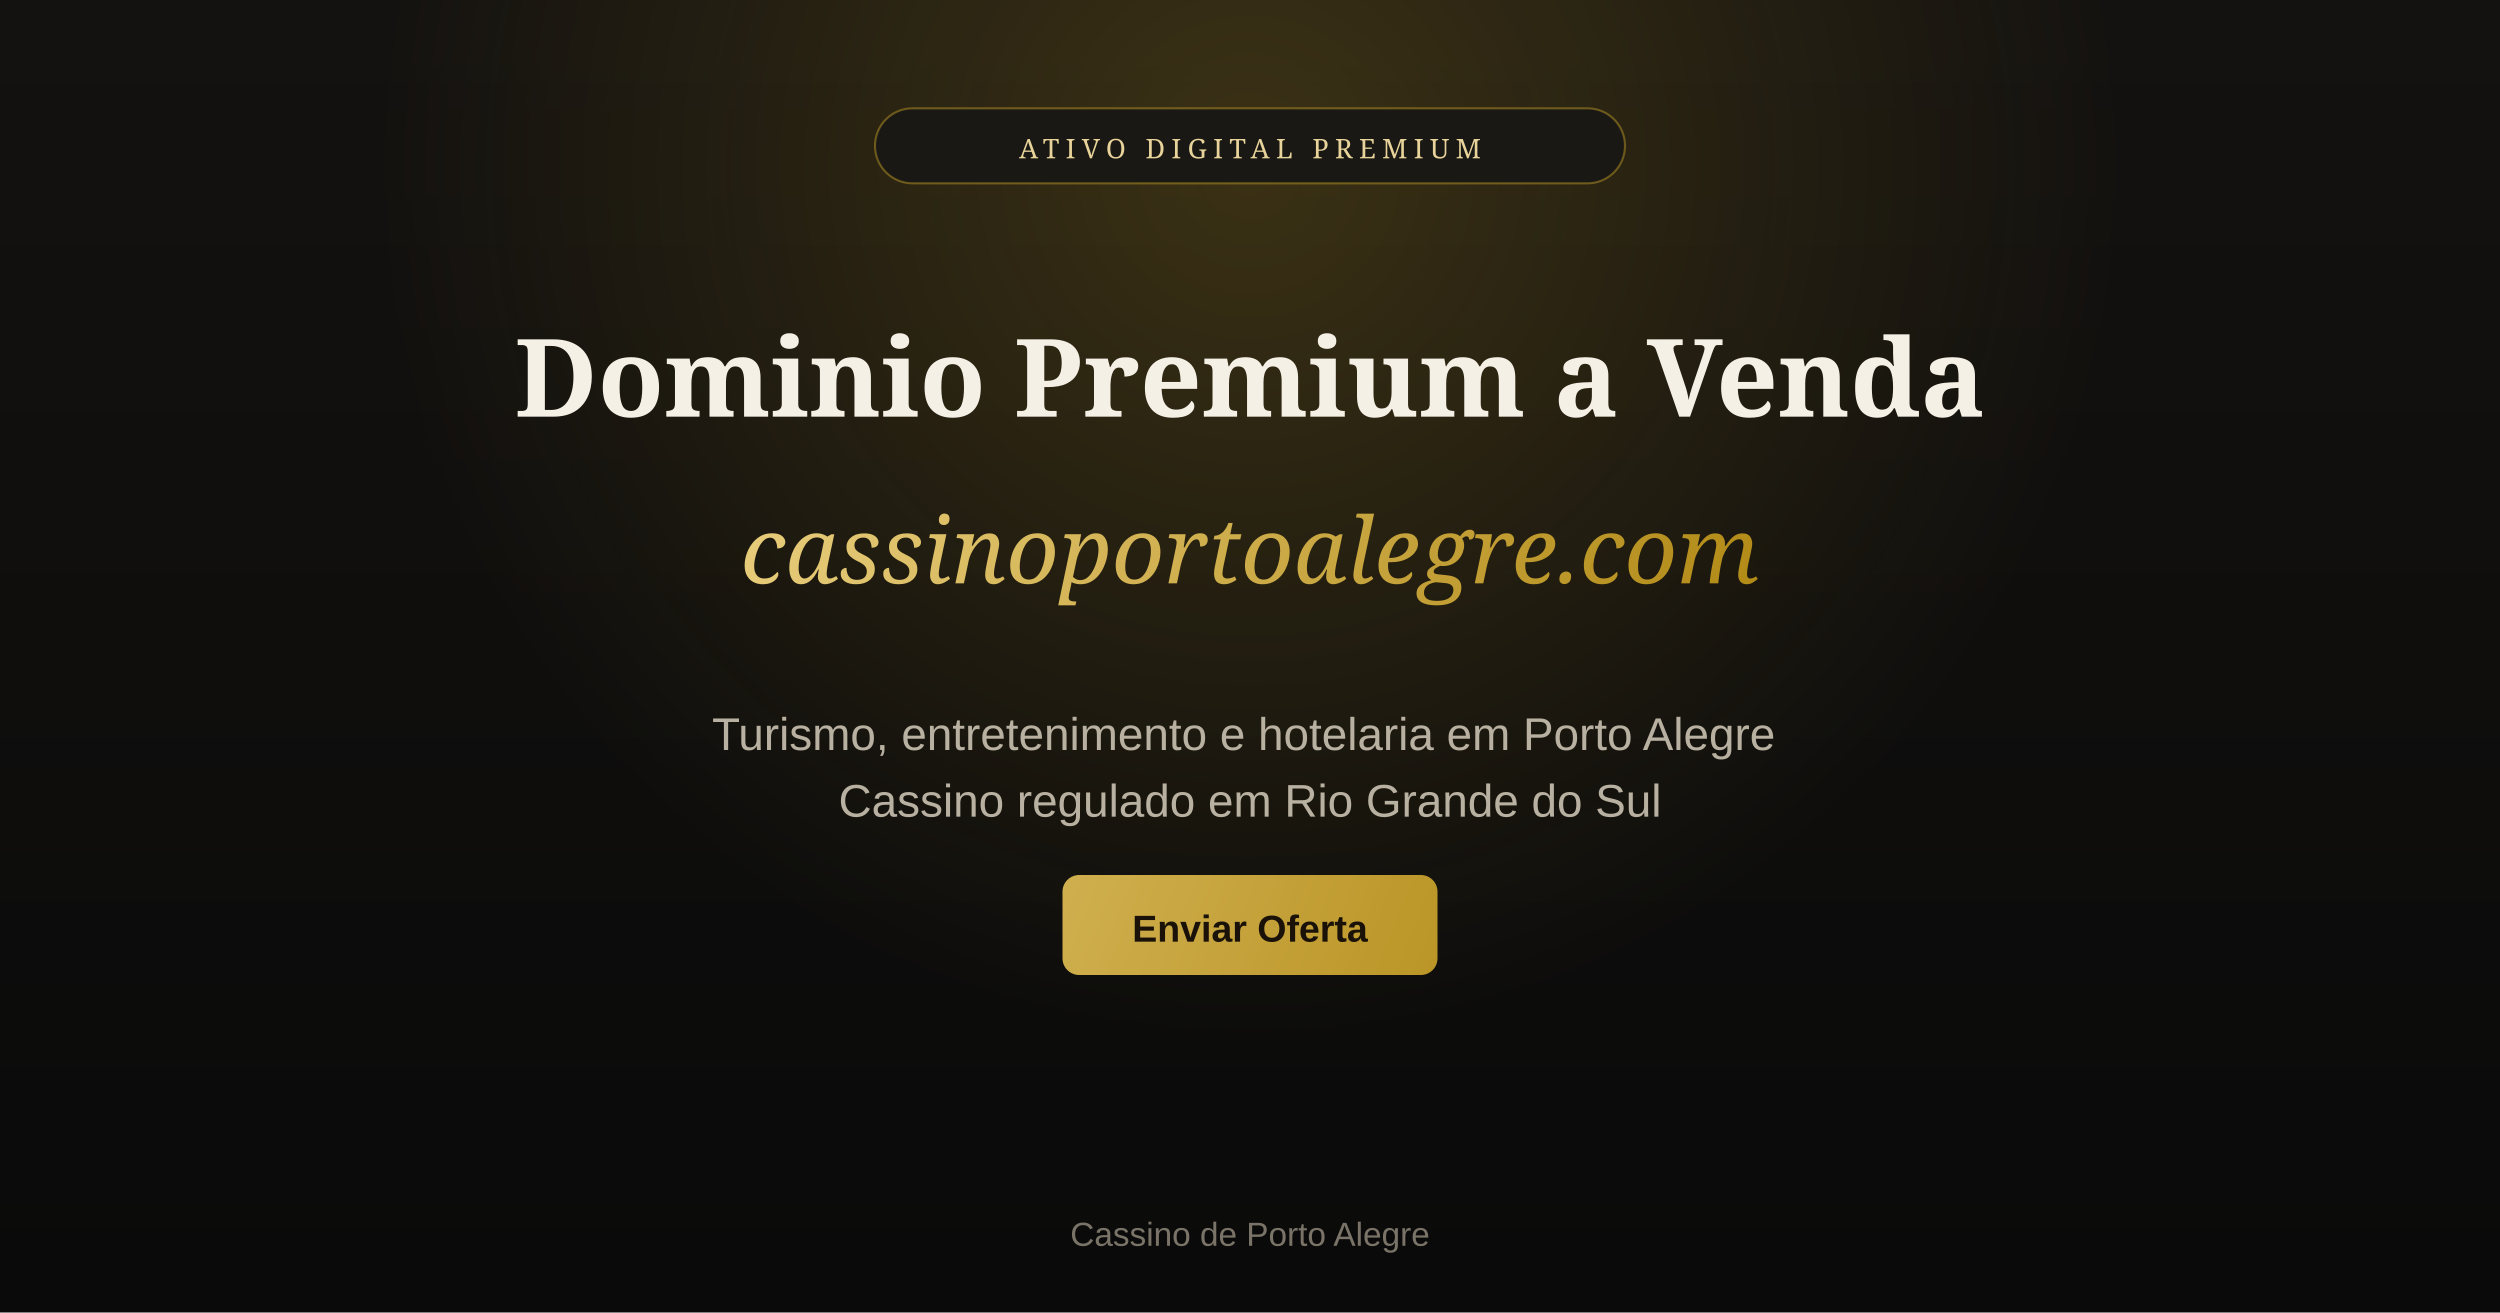
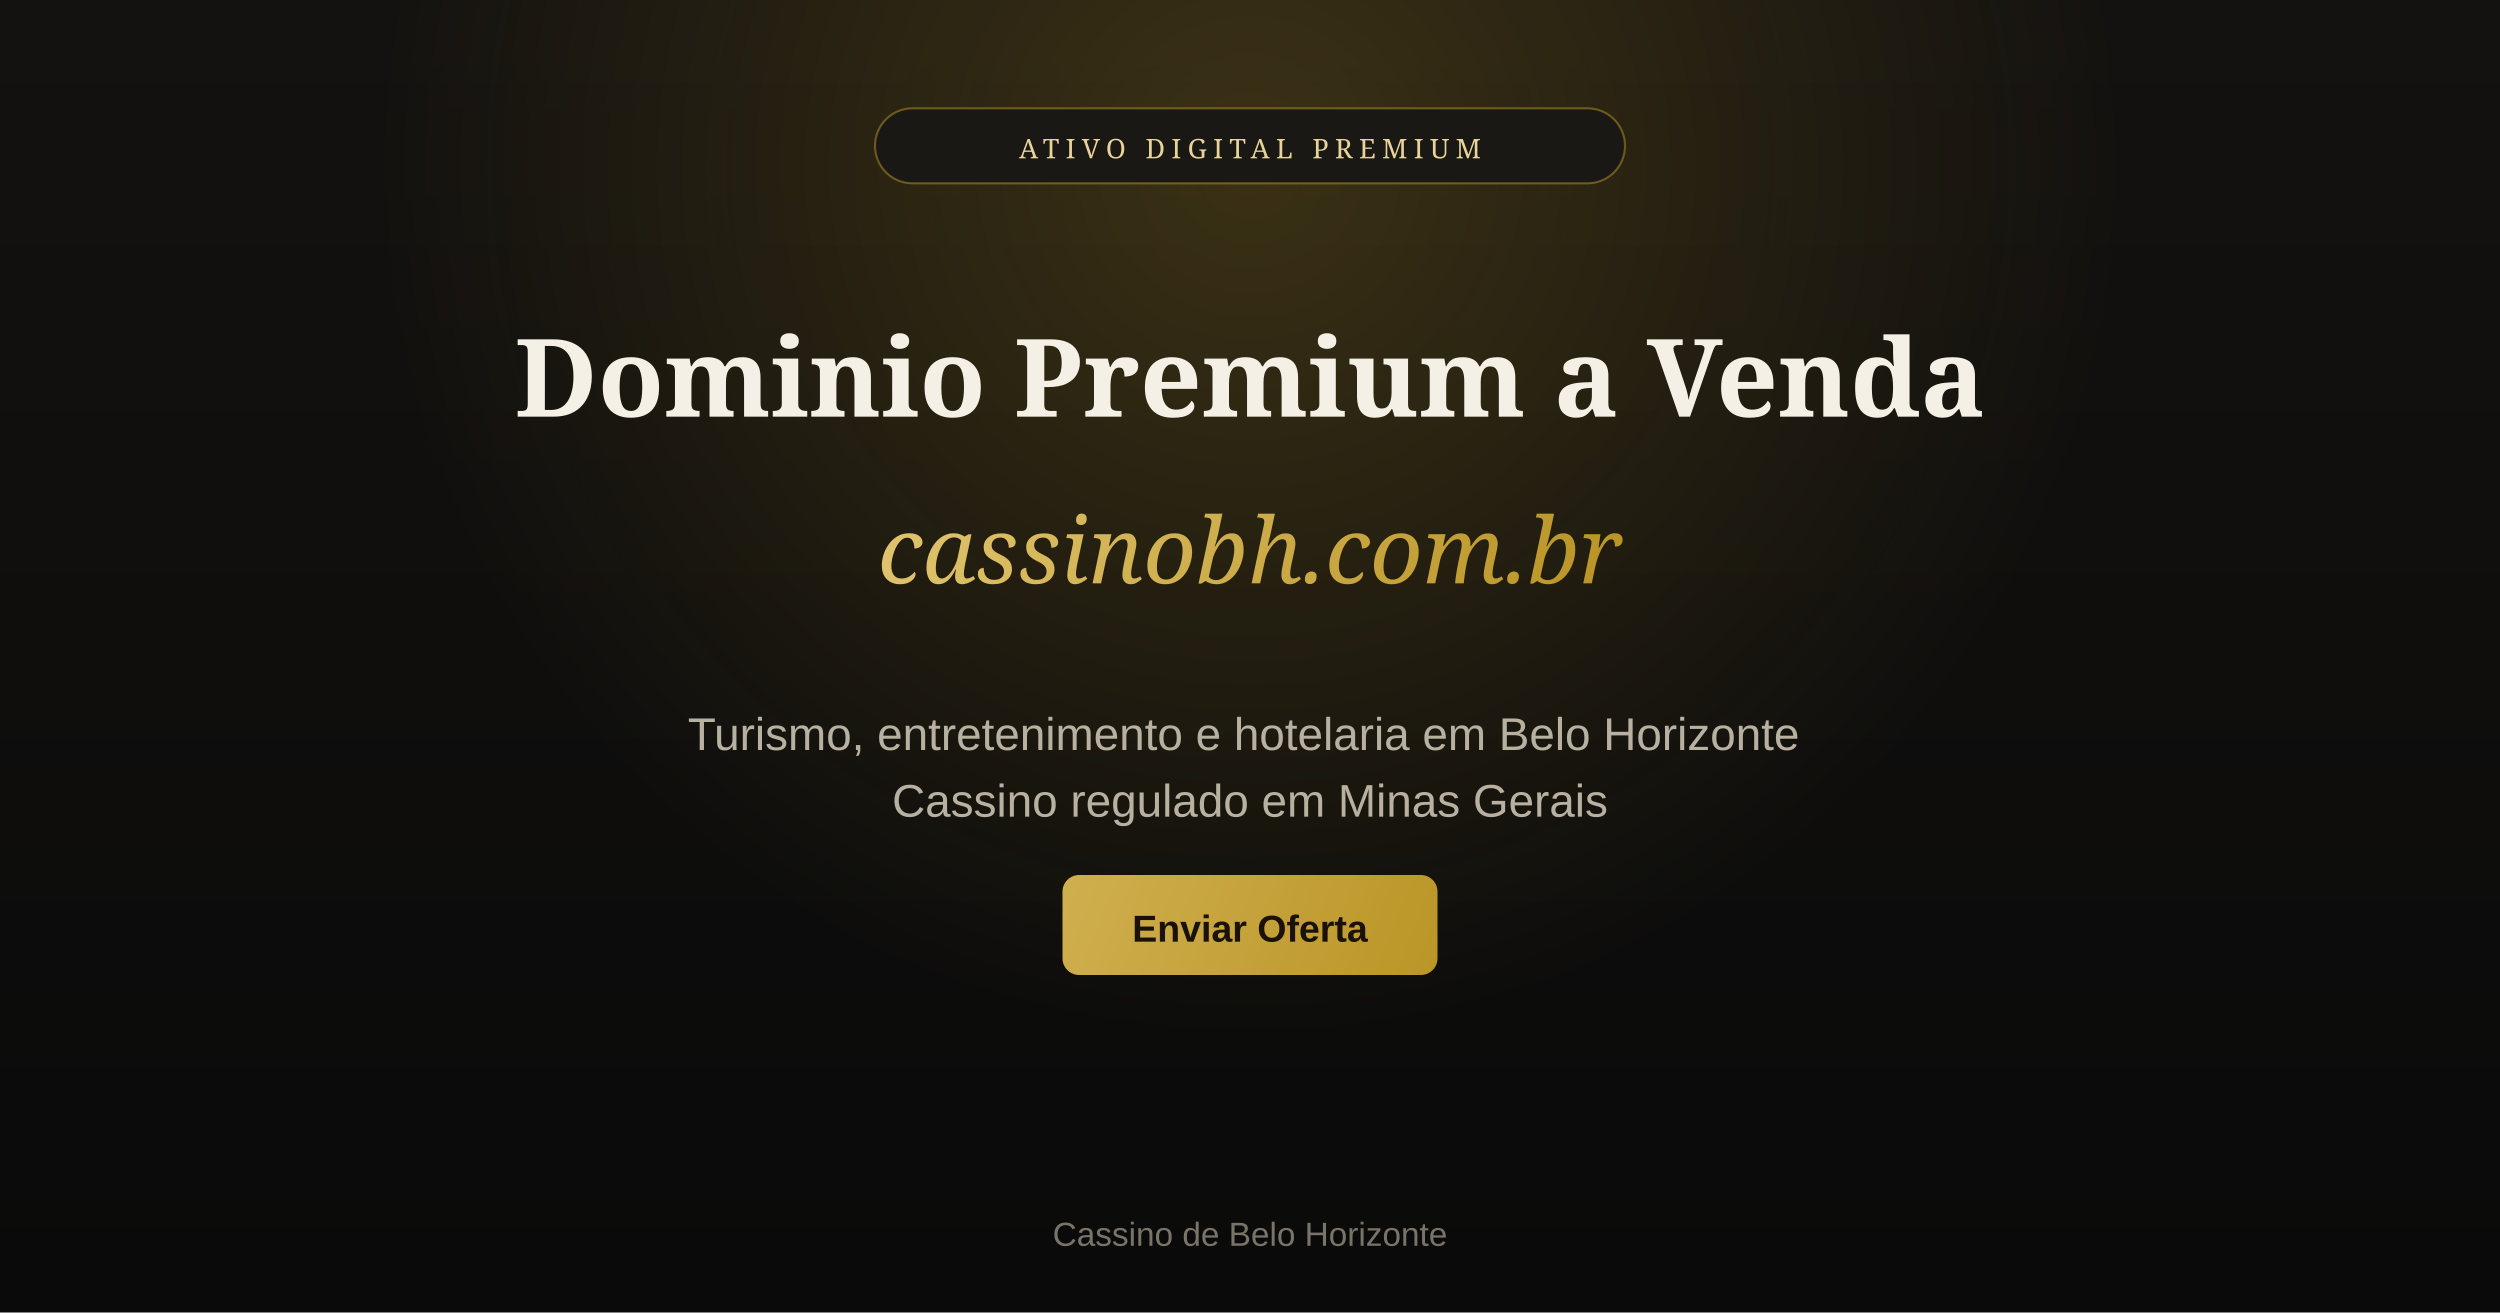
- <svg xmlns="http://www.w3.org/2000/svg" width="1200" height="630" viewBox="0 0 1200 630" role="img" aria-label="Cassino de Porto Alegre dominio premium cassinoportoalegre.com a venda">
+ <svg xmlns="http://www.w3.org/2000/svg" width="1200" height="630" viewBox="0 0 1200 630" role="img" aria-label="Cassino de Belo Horizonte dominio premium cassinobh.com.br a venda">
  <defs>
    <linearGradient id="bg" x1="600" y1="0" x2="600" y2="630" gradientUnits="userSpaceOnUse">
      <stop stop-color="#141210" />
      <stop offset="1" stop-color="#0a0a0a" />
    </linearGradient>
    <linearGradient id="gold" x1="300" y1="180" x2="900" y2="420" gradientUnits="userSpaceOnUse">
      <stop stop-color="#f0d78c" />
      <stop offset="1" stop-color="#a67c00" />
    </linearGradient>
    <radialGradient id="glow" cx="600" cy="80" r="420" gradientUnits="userSpaceOnUse">
      <stop stop-color="#c9a227" stop-opacity="0.22" />
      <stop offset="1" stop-color="#c9a227" stop-opacity="0" />
    </radialGradient>
  </defs>
  <rect width="1200" height="630" fill="url(#bg)" />
  <rect width="1200" height="630" fill="url(#glow)" />
  <rect x="420" y="52" width="360" height="36" rx="18" fill="#1a1814" stroke="#c9a227" stroke-opacity="0.45" />
  <text x="600" y="76" text-anchor="middle" fill="#e8d49a" font-family="Georgia, serif" font-size="13" letter-spacing="3">ATIVO DIGITAL PREMIUM</text>
  <text x="600" y="200" text-anchor="middle" fill="#f5f0e6" font-family="Georgia, serif" font-size="52" font-weight="600">Dominio Premium a Venda</text>
-   <text x="600" y="280" text-anchor="middle" fill="url(#gold)" font-family="Georgia, serif" font-size="44" font-style="italic">cassinoportoalegre.com</text>
+   <text x="600" y="280" text-anchor="middle" fill="url(#gold)" font-family="Georgia, serif" font-size="44" font-style="italic">cassinobh.com.br</text>
  <text x="600" y="360" text-anchor="middle" fill="#b8b0a0" font-family="Arial, sans-serif" font-size="22">
-     <tspan x="600" dy="0">Turismo, entretenimento e hotelaria em Porto Alegre</tspan>
-     <tspan x="600" dy="32">Cassino regulado em Rio Grande do Sul</tspan>
+     <tspan x="600" dy="0">Turismo, entretenimento e hotelaria em Belo Horizonte</tspan>
+     <tspan x="600" dy="32">Cassino regulado em Minas Gerais</tspan>
  </text>
  <rect x="510" y="420" width="180" height="48" rx="8" fill="url(#gold)" />
  <text x="600" y="452" text-anchor="middle" fill="#1a1208" font-family="Arial, sans-serif" font-size="18" font-weight="700">Enviar Oferta</text>
-   <text x="600" y="598" text-anchor="middle" fill="#7a7468" font-family="Arial, sans-serif" font-size="16">Cassino de Porto Alegre</text>
+   <text x="600" y="598" text-anchor="middle" fill="#7a7468" font-family="Arial, sans-serif" font-size="16">Cassino de Belo Horizonte</text>
</svg>
